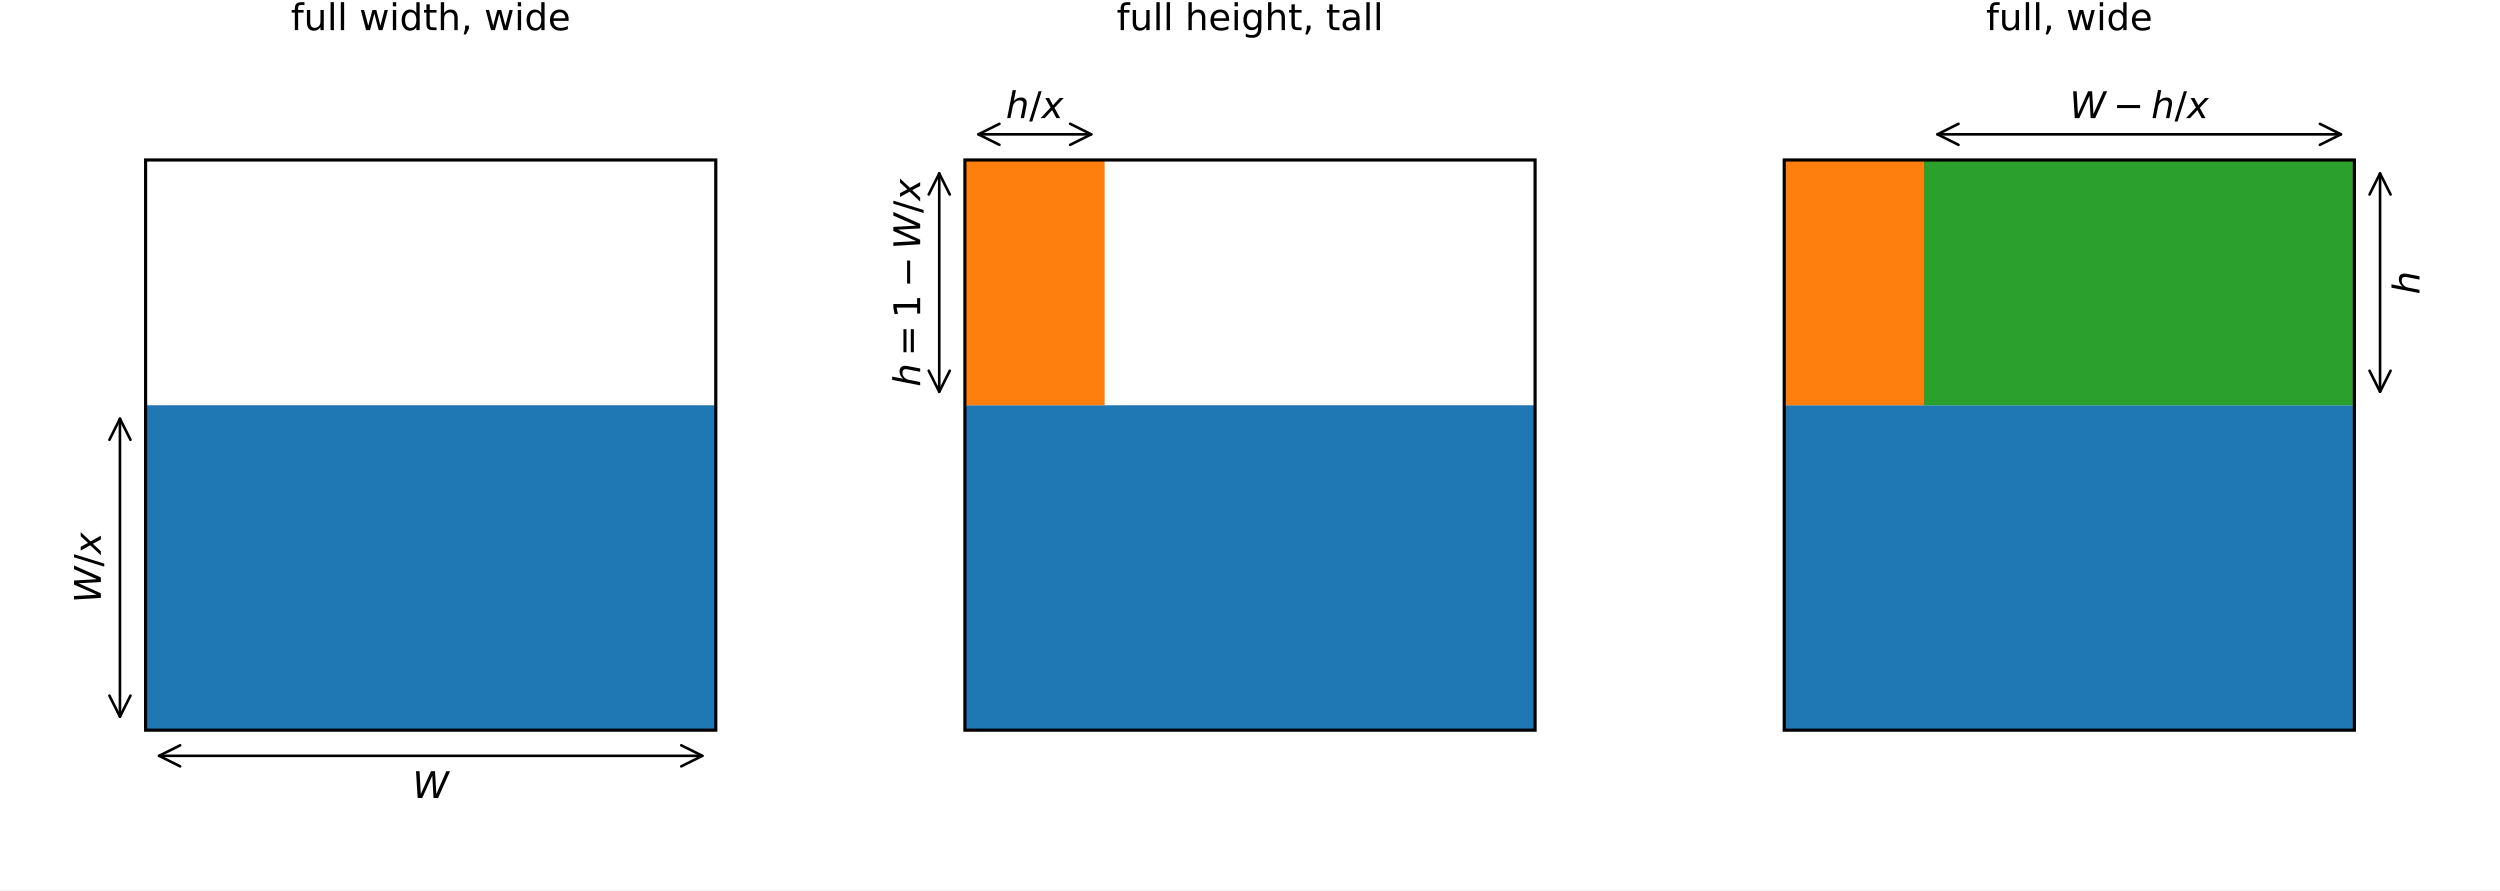
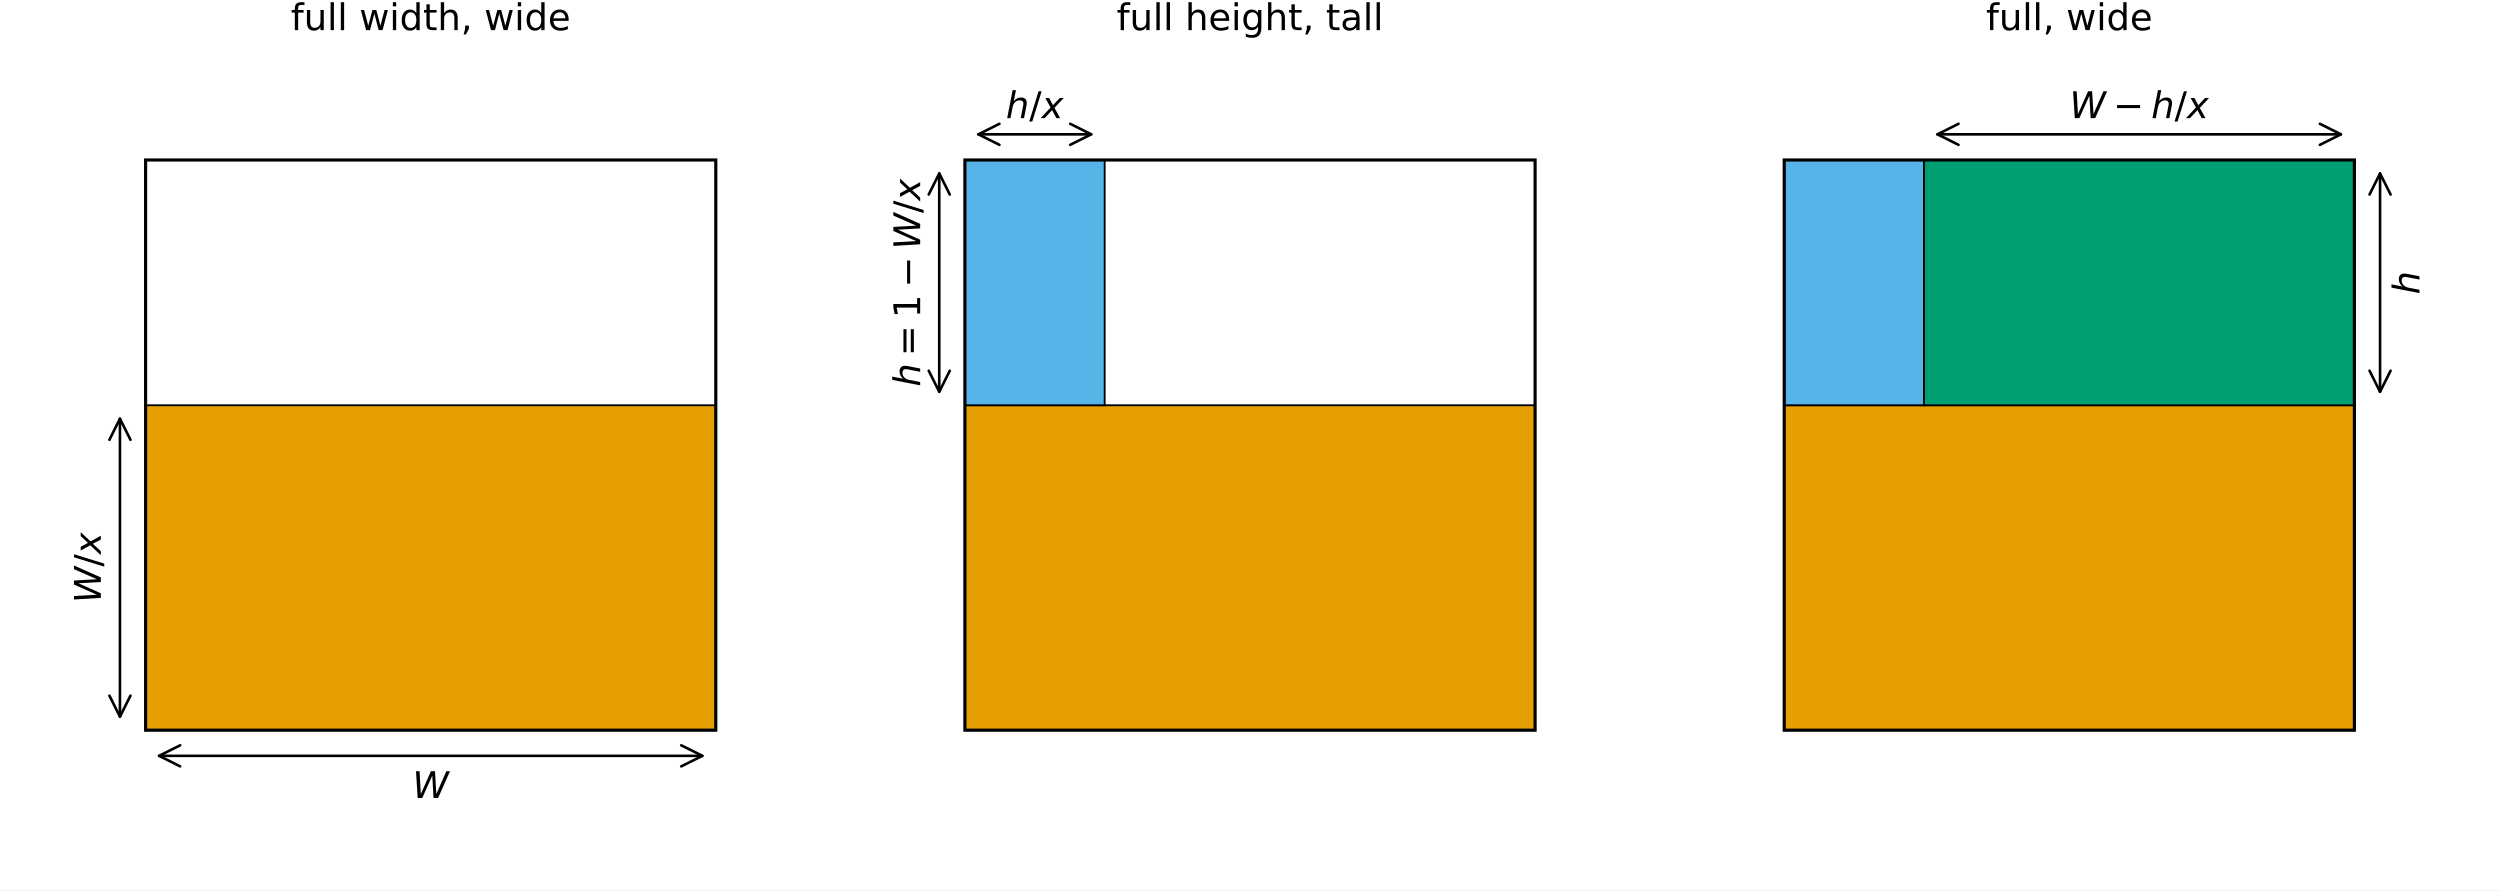
<svg xmlns="http://www.w3.org/2000/svg" xmlns:xlink="http://www.w3.org/1999/xlink" width="475.2pt" height="169.2pt" viewBox="0 0 475.2 169.2" version="1.1">
  <defs>
    <style type="text/css">*{stroke-linejoin: round; stroke-linecap: butt}</style>
  </defs>
  <g id="figure_1">
    <g id="patch_1">
      <path d="M 0 169.2  L 475.2 169.2  L 475.2 0  L 0 0  z " style="fill: #ffffff" />
    </g>
    <g id="axes_1">
      <g id="patch_2">
-         <path d="M 27.676 138.79  L 136.057 138.79  L 136.057 77.031  L 27.676 77.031  z " clip-path="url(#p4a5d325fc0)" style="fill: #1f77b4" />
+         <path d="M 27.676 138.79  L 136.057 138.79  L 136.057 77.031  L 27.676 77.031  z " clip-path="url(#p371fae2d58)" style="fill: #e69f00; stroke: #000000; stroke-width: 0.35; stroke-linejoin: miter" />
      </g>
      <g id="patch_3">
-         <path d="M 27.676 138.79  L 136.057 138.79  L 136.057 30.41  L 27.676 30.41  L 27.676 138.79  z " clip-path="url(#p4a5d325fc0)" style="fill: none; stroke: #000000; stroke-width: 0.6; stroke-linejoin: miter" />
+         <path d="M 27.676 138.79  L 136.057 138.79  L 136.057 30.41  L 27.676 30.41  L 27.676 138.79  z " clip-path="url(#p371fae2d58)" style="fill: none; stroke: #000000; stroke-width: 0.6; stroke-linejoin: miter" />
      </g>
      <g id="patch_4">
        <path d="M 133.497 143.668  Q 81.868 143.668 30.238 143.668  " style="fill: none; stroke: #000000; stroke-width: 0.5; stroke-linecap: round" />
        <path d="M 129.497 141.668  L 133.497 143.668  L 129.497 145.668  " style="fill: none; stroke: #000000; stroke-width: 0.5; stroke-linecap: round" />
        <path d="M 34.238 145.668  L 30.238 143.668  L 34.238 141.668  " style="fill: none; stroke: #000000; stroke-width: 0.5; stroke-linecap: round" />
      </g>
      <g id="text_1">
        <g transform="translate(78.40167 151.696) scale(0.07 -0.07)">
          <defs>
            <path id="DejaVuSans-Oblique-57" d="M 616 4666  L 1228 4666  L 1453 697  L 3213 4666  L 3916 4666  L 4147 697  L 5888 4666  L 6528 4666  L 4453 0  L 3659 0  L 3444 3891  L 1697 0  L 903 0  L 616 4666  z " transform="scale(0.015625)" />
          </defs>
          <use xlink:href="#DejaVuSans-Oblique-57" transform="translate(0 0.09375)" />
        </g>
      </g>
      <g id="patch_5">
        <path d="M 22.799 79.591  Q 22.799 107.91 22.799 136.229  " style="fill: none; stroke: #000000; stroke-width: 0.5; stroke-linecap: round" />
        <path d="M 20.799 83.591  L 22.799 79.591  L 24.799 83.591  " style="fill: none; stroke: #000000; stroke-width: 0.5; stroke-linecap: round" />
        <path d="M 24.799 132.229  L 22.799 136.229  L 20.799 132.229  " style="fill: none; stroke: #000000; stroke-width: 0.5; stroke-linecap: round" />
      </g>
      <g id="text_2">
        <g transform="translate(19.17565 114.6306) rotate(-90) scale(0.07 -0.07)">
          <defs>
            <path id="DejaVuSans-2f" d="M 1625 4666  L 2156 4666  L 531 -594  L 0 -594  L 1625 4666  z " transform="scale(0.015625)" />
            <path id="DejaVuSans-Oblique-78" d="M 3841 3500  L 2234 1784  L 3219 0  L 2559 0  L 1819 1388  L 531 0  L -166 0  L 1556 1844  L 641 3500  L 1300 3500  L 1972 2234  L 3144 3500  L 3841 3500  z " transform="scale(0.015625)" />
          </defs>
          <use xlink:href="#DejaVuSans-Oblique-57" transform="translate(0 0.09375)" />
          <use xlink:href="#DejaVuSans-2f" transform="translate(98.87695 0.09375)" />
          <use xlink:href="#DejaVuSans-Oblique-78" transform="translate(132.5684 0.09375)" />
        </g>
      </g>
      <g id="text_3">
        <g transform="translate(55.2776 5.733333) scale(0.07 -0.07)">
          <defs>
            <path id="DejaVuSans-66" d="M 2375 4863  L 2375 4384  L 1825 4384  Q 1516 4384 1395 4259  Q 1275 4134 1275 3809  L 1275 3500  L 2222 3500  L 2222 3053  L 1275 3053  L 1275 0  L 697 0  L 697 3053  L 147 3053  L 147 3500  L 697 3500  L 697 3744  Q 697 4328 969 4595  Q 1241 4863 1831 4863  L 2375 4863  z " transform="scale(0.015625)" />
            <path id="DejaVuSans-75" d="M 544 1381  L 544 3500  L 1119 3500  L 1119 1403  Q 1119 906 1312 657  Q 1506 409 1894 409  Q 2359 409 2629 706  Q 2900 1003 2900 1516  L 2900 3500  L 3475 3500  L 3475 0  L 2900 0  L 2900 538  Q 2691 219 2414 64  Q 2138 -91 1772 -91  Q 1169 -91 856 284  Q 544 659 544 1381  z M 1991 3584  L 1991 3584  z " transform="scale(0.015625)" />
            <path id="DejaVuSans-6c" d="M 603 4863  L 1178 4863  L 1178 0  L 603 0  L 603 4863  z " transform="scale(0.015625)" />
            <path id="DejaVuSans-20" transform="scale(0.015625)" />
            <path id="DejaVuSans-77" d="M 269 3500  L 844 3500  L 1563 769  L 2278 3500  L 2956 3500  L 3675 769  L 4391 3500  L 4966 3500  L 4050 0  L 3372 0  L 2619 2869  L 1863 0  L 1184 0  L 269 3500  z " transform="scale(0.015625)" />
            <path id="DejaVuSans-69" d="M 603 3500  L 1178 3500  L 1178 0  L 603 0  L 603 3500  z M 603 4863  L 1178 4863  L 1178 4134  L 603 4134  L 603 4863  z " transform="scale(0.015625)" />
            <path id="DejaVuSans-64" d="M 2906 2969  L 2906 4863  L 3481 4863  L 3481 0  L 2906 0  L 2906 525  Q 2725 213 2448 61  Q 2172 -91 1784 -91  Q 1150 -91 751 415  Q 353 922 353 1747  Q 353 2572 751 3078  Q 1150 3584 1784 3584  Q 2172 3584 2448 3432  Q 2725 3281 2906 2969  z M 947 1747  Q 947 1113 1208 752  Q 1469 391 1925 391  Q 2381 391 2643 752  Q 2906 1113 2906 1747  Q 2906 2381 2643 2742  Q 2381 3103 1925 3103  Q 1469 3103 1208 2742  Q 947 2381 947 1747  z " transform="scale(0.015625)" />
            <path id="DejaVuSans-74" d="M 1172 4494  L 1172 3500  L 2356 3500  L 2356 3053  L 1172 3053  L 1172 1153  Q 1172 725 1289 603  Q 1406 481 1766 481  L 2356 481  L 2356 0  L 1766 0  Q 1100 0 847 248  Q 594 497 594 1153  L 594 3053  L 172 3053  L 172 3500  L 594 3500  L 594 4494  L 1172 4494  z " transform="scale(0.015625)" />
            <path id="DejaVuSans-68" d="M 3513 2113  L 3513 0  L 2938 0  L 2938 2094  Q 2938 2591 2744 2837  Q 2550 3084 2163 3084  Q 1697 3084 1428 2787  Q 1159 2491 1159 1978  L 1159 0  L 581 0  L 581 4863  L 1159 4863  L 1159 2956  Q 1366 3272 1645 3428  Q 1925 3584 2291 3584  Q 2894 3584 3203 3211  Q 3513 2838 3513 2113  z " transform="scale(0.015625)" />
            <path id="DejaVuSans-2c" d="M 750 794  L 1409 794  L 1409 256  L 897 -744  L 494 -744  L 750 256  L 750 794  z " transform="scale(0.015625)" />
            <path id="DejaVuSans-65" d="M 3597 1894  L 3597 1613  L 953 1613  Q 991 1019 1311 708  Q 1631 397 2203 397  Q 2534 397 2845 478  Q 3156 559 3463 722  L 3463 178  Q 3153 47 2828 -22  Q 2503 -91 2169 -91  Q 1331 -91 842 396  Q 353 884 353 1716  Q 353 2575 817 3079  Q 1281 3584 2069 3584  Q 2775 3584 3186 3129  Q 3597 2675 3597 1894  z M 3022 2063  Q 3016 2534 2758 2815  Q 2500 3097 2075 3097  Q 1594 3097 1305 2825  Q 1016 2553 972 2059  L 3022 2063  z " transform="scale(0.015625)" />
          </defs>
          <use xlink:href="#DejaVuSans-66" />
          <use xlink:href="#DejaVuSans-75" transform="translate(35.20508 0)" />
          <use xlink:href="#DejaVuSans-6c" transform="translate(98.58398 0)" />
          <use xlink:href="#DejaVuSans-6c" transform="translate(126.3672 0)" />
          <use xlink:href="#DejaVuSans-20" transform="translate(154.1504 0)" />
          <use xlink:href="#DejaVuSans-77" transform="translate(185.9375 0)" />
          <use xlink:href="#DejaVuSans-69" transform="translate(267.7246 0)" />
          <use xlink:href="#DejaVuSans-64" transform="translate(295.5078 0)" />
          <use xlink:href="#DejaVuSans-74" transform="translate(358.9844 0)" />
          <use xlink:href="#DejaVuSans-68" transform="translate(398.1934 0)" />
          <use xlink:href="#DejaVuSans-2c" transform="translate(461.5723 0)" />
          <use xlink:href="#DejaVuSans-20" transform="translate(493.3594 0)" />
          <use xlink:href="#DejaVuSans-77" transform="translate(525.1465 0)" />
          <use xlink:href="#DejaVuSans-69" transform="translate(606.9336 0)" />
          <use xlink:href="#DejaVuSans-64" transform="translate(634.7168 0)" />
          <use xlink:href="#DejaVuSans-65" transform="translate(698.1934 0)" />
        </g>
      </g>
    </g>
    <g id="axes_2">
      <g id="patch_6">
-         <path d="M 183.41 138.79  L 291.79 138.79  L 291.79 77.031  L 183.41 77.031  z " clip-path="url(#p3c1a8e9b7e)" style="fill: #1f77b4" />
+         <path d="M 183.41 138.79  L 291.79 138.79  L 291.79 77.031  L 183.41 77.031  z " clip-path="url(#p2d6370fc7d)" style="fill: #e69f00; stroke: #000000; stroke-width: 0.35; stroke-linejoin: miter" />
      </g>
      <g id="patch_7">
-         <path d="M 183.41 77.031  L 209.976 77.031  L 209.976 30.41  L 183.41 30.41  z " clip-path="url(#p3c1a8e9b7e)" style="fill: #ff7f0e" />
+         <path d="M 183.41 77.031  L 209.976 77.031  L 209.976 30.41  L 183.41 30.41  z " clip-path="url(#p2d6370fc7d)" style="fill: #56b4e9; stroke: #000000; stroke-width: 0.35; stroke-linejoin: miter" />
      </g>
      <g id="patch_8">
-         <path d="M 183.41 138.79  L 291.79 138.79  L 291.79 30.41  L 183.41 30.41  L 183.41 138.79  z " clip-path="url(#p3c1a8e9b7e)" style="fill: none; stroke: #000000; stroke-width: 0.6; stroke-linejoin: miter" />
+         <path d="M 183.41 138.79  L 291.79 138.79  L 291.79 30.41  L 183.41 30.41  L 183.41 138.79  z " clip-path="url(#p2d6370fc7d)" style="fill: none; stroke: #000000; stroke-width: 0.6; stroke-linejoin: miter" />
      </g>
      <g id="patch_9">
        <path d="M 207.416 25.532  Q 196.692 25.532 185.969 25.532  " style="fill: none; stroke: #000000; stroke-width: 0.5; stroke-linecap: round" />
        <path d="M 203.416 23.532  L 207.416 25.532  L 203.416 27.532  " style="fill: none; stroke: #000000; stroke-width: 0.5; stroke-linecap: round" />
        <path d="M 189.969 27.532  L 185.969 25.532  L 189.969 23.532  " style="fill: none; stroke: #000000; stroke-width: 0.5; stroke-linecap: round" />
      </g>
      <g id="text_4">
        <g transform="translate(191.1978 22.45088) scale(0.07 -0.07)">
          <defs>
            <path id="DejaVuSans-Oblique-68" d="M 3566 2113  L 3156 0  L 2578 0  L 2988 2091  Q 3016 2238 3031 2350  Q 3047 2463 3047 2528  Q 3047 2791 2881 2937  Q 2716 3084 2419 3084  Q 1956 3084 1617 2771  Q 1278 2459 1178 1941  L 800 0  L 225 0  L 1172 4863  L 1747 4863  L 1375 2950  Q 1594 3244 1934 3414  Q 2275 3584 2650 3584  Q 3113 3584 3367 3334  Q 3622 3084 3622 2631  Q 3622 2519 3608 2391  Q 3594 2263 3566 2113  z " transform="scale(0.015625)" />
          </defs>
          <use xlink:href="#DejaVuSans-Oblique-68" transform="translate(0 0.015625)" />
          <use xlink:href="#DejaVuSans-2f" transform="translate(63.37891 0.015625)" />
          <use xlink:href="#DejaVuSans-Oblique-78" transform="translate(97.07031 0.015625)" />
        </g>
      </g>
      <g id="patch_10">
        <path d="M 178.532 32.969  Q 178.532 53.719 178.532 74.47  " style="fill: none; stroke: #000000; stroke-width: 0.5; stroke-linecap: round" />
        <path d="M 176.532 36.969  L 178.532 32.969  L 180.532 36.969  " style="fill: none; stroke: #000000; stroke-width: 0.5; stroke-linecap: round" />
        <path d="M 180.532 70.47  L 178.532 74.47  L 176.532 70.47  " style="fill: none; stroke: #000000; stroke-width: 0.5; stroke-linecap: round" />
      </g>
      <g id="text_5">
        <g transform="translate(174.909 73.49508) rotate(-90) scale(0.07 -0.07)">
          <defs>
            <path id="DejaVuSans-3d" d="M 678 2906  L 4684 2906  L 4684 2381  L 678 2381  L 678 2906  z M 678 1631  L 4684 1631  L 4684 1100  L 678 1100  L 678 1631  z " transform="scale(0.015625)" />
            <path id="DejaVuSans-31" d="M 794 531  L 1825 531  L 1825 4091  L 703 3866  L 703 4441  L 1819 4666  L 2450 4666  L 2450 531  L 3481 531  L 3481 0  L 794 0  L 794 531  z " transform="scale(0.015625)" />
            <path id="DejaVuSans-2212" d="M 678 2272  L 4684 2272  L 4684 1741  L 678 1741  L 678 2272  z " transform="scale(0.015625)" />
          </defs>
          <use xlink:href="#DejaVuSans-Oblique-68" transform="translate(0 0.015625)" />
          <use xlink:href="#DejaVuSans-3d" transform="translate(82.86133 0.015625)" />
          <use xlink:href="#DejaVuSans-31" transform="translate(186.1328 0.015625)" />
          <use xlink:href="#DejaVuSans-2212" transform="translate(269.2383 0.015625)" />
          <use xlink:href="#DejaVuSans-Oblique-57" transform="translate(372.5098 0.015625)" />
          <use xlink:href="#DejaVuSans-2f" transform="translate(471.3867 0.015625)" />
          <use xlink:href="#DejaVuSans-Oblique-78" transform="translate(505.0781 0.015625)" />
        </g>
      </g>
      <g id="text_6">
        <g transform="translate(212.2502 5.733333) scale(0.07 -0.07)">
          <defs>
            <path id="DejaVuSans-67" d="M 2906 1791  Q 2906 2416 2648 2759  Q 2391 3103 1925 3103  Q 1463 3103 1205 2759  Q 947 2416 947 1791  Q 947 1169 1205 825  Q 1463 481 1925 481  Q 2391 481 2648 825  Q 2906 1169 2906 1791  z M 3481 434  Q 3481 -459 3084 -895  Q 2688 -1331 1869 -1331  Q 1566 -1331 1297 -1286  Q 1028 -1241 775 -1147  L 775 -588  Q 1028 -725 1275 -790  Q 1522 -856 1778 -856  Q 2344 -856 2625 -561  Q 2906 -266 2906 331  L 2906 616  Q 2728 306 2450 153  Q 2172 0 1784 0  Q 1141 0 747 490  Q 353 981 353 1791  Q 353 2603 747 3093  Q 1141 3584 1784 3584  Q 2172 3584 2450 3431  Q 2728 3278 2906 2969  L 2906 3500  L 3481 3500  L 3481 434  z " transform="scale(0.015625)" />
            <path id="DejaVuSans-61" d="M 2194 1759  Q 1497 1759 1228 1600  Q 959 1441 959 1056  Q 959 750 1161 570  Q 1363 391 1709 391  Q 2188 391 2477 730  Q 2766 1069 2766 1631  L 2766 1759  L 2194 1759  z M 3341 1997  L 3341 0  L 2766 0  L 2766 531  Q 2569 213 2275 61  Q 1981 -91 1556 -91  Q 1019 -91 701 211  Q 384 513 384 1019  Q 384 1609 779 1909  Q 1175 2209 1959 2209  L 2766 2209  L 2766 2266  Q 2766 2663 2505 2880  Q 2244 3097 1772 3097  Q 1472 3097 1187 3025  Q 903 2953 641 2809  L 641 3341  Q 956 3463 1253 3523  Q 1550 3584 1831 3584  Q 2591 3584 2966 3190  Q 3341 2797 3341 1997  z " transform="scale(0.015625)" />
          </defs>
          <use xlink:href="#DejaVuSans-66" />
          <use xlink:href="#DejaVuSans-75" transform="translate(35.20508 0)" />
          <use xlink:href="#DejaVuSans-6c" transform="translate(98.58398 0)" />
          <use xlink:href="#DejaVuSans-6c" transform="translate(126.3672 0)" />
          <use xlink:href="#DejaVuSans-20" transform="translate(154.1504 0)" />
          <use xlink:href="#DejaVuSans-68" transform="translate(185.9375 0)" />
          <use xlink:href="#DejaVuSans-65" transform="translate(249.3164 0)" />
          <use xlink:href="#DejaVuSans-69" transform="translate(310.8398 0)" />
          <use xlink:href="#DejaVuSans-67" transform="translate(338.623 0)" />
          <use xlink:href="#DejaVuSans-68" transform="translate(402.0996 0)" />
          <use xlink:href="#DejaVuSans-74" transform="translate(465.4785 0)" />
          <use xlink:href="#DejaVuSans-2c" transform="translate(504.6875 0)" />
          <use xlink:href="#DejaVuSans-20" transform="translate(536.4746 0)" />
          <use xlink:href="#DejaVuSans-74" transform="translate(568.2617 0)" />
          <use xlink:href="#DejaVuSans-61" transform="translate(607.4707 0)" />
          <use xlink:href="#DejaVuSans-6c" transform="translate(668.75 0)" />
          <use xlink:href="#DejaVuSans-6c" transform="translate(696.5332 0)" />
        </g>
      </g>
    </g>
    <g id="axes_3">
      <g id="patch_11">
-         <path d="M 339.143 138.79  L 447.524 138.79  L 447.524 77.031  L 339.143 77.031  z " clip-path="url(#pbaff631f59)" style="fill: #1f77b4" />
+         <path d="M 339.143 138.79  L 447.524 138.79  L 447.524 77.031  L 339.143 77.031  z " clip-path="url(#p67ded2a581)" style="fill: #e69f00; stroke: #000000; stroke-width: 0.35; stroke-linejoin: miter" />
      </g>
      <g id="patch_12">
-         <path d="M 339.143 77.031  L 365.709 77.031  L 365.709 30.41  L 339.143 30.41  z " clip-path="url(#pbaff631f59)" style="fill: #ff7f0e" />
+         <path d="M 339.143 77.031  L 365.709 77.031  L 365.709 30.41  L 339.143 30.41  z " clip-path="url(#p67ded2a581)" style="fill: #56b4e9; stroke: #000000; stroke-width: 0.35; stroke-linejoin: miter" />
      </g>
      <g id="patch_13">
-         <path d="M 365.709 77.031  L 447.524 77.031  L 447.524 30.41  L 365.709 30.41  z " clip-path="url(#pbaff631f59)" style="fill: #2ca02c" />
+         <path d="M 365.709 77.031  L 447.524 77.031  L 447.524 30.41  L 365.709 30.41  z " clip-path="url(#p67ded2a581)" style="fill: #009e73; stroke: #000000; stroke-width: 0.35; stroke-linejoin: miter" />
      </g>
      <g id="patch_14">
-         <path d="M 339.143 138.79  L 447.524 138.79  L 447.524 30.41  L 339.143 30.41  L 339.143 138.79  z " clip-path="url(#pbaff631f59)" style="fill: none; stroke: #000000; stroke-width: 0.6; stroke-linejoin: miter" />
+         <path d="M 339.143 138.79  L 447.524 138.79  L 447.524 30.41  L 339.143 30.41  L 339.143 138.79  z " clip-path="url(#p67ded2a581)" style="fill: none; stroke: #000000; stroke-width: 0.6; stroke-linejoin: miter" />
      </g>
      <g id="patch_15">
        <path d="M 444.962 25.532  Q 406.616 25.532 368.271 25.532  " style="fill: none; stroke: #000000; stroke-width: 0.5; stroke-linecap: round" />
        <path d="M 440.962 23.532  L 444.962 25.532  L 440.962 27.532  " style="fill: none; stroke: #000000; stroke-width: 0.5; stroke-linecap: round" />
        <path d="M 372.271 27.532  L 368.271 25.532  L 372.271 23.532  " style="fill: none; stroke: #000000; stroke-width: 0.5; stroke-linecap: round" />
      </g>
      <g id="text_7">
        <g transform="translate(393.3866 22.45088) scale(0.07 -0.07)">
          <use xlink:href="#DejaVuSans-Oblique-57" transform="translate(0 0.015625)" />
          <use xlink:href="#DejaVuSans-2212" transform="translate(118.3594 0.015625)" />
          <use xlink:href="#DejaVuSans-Oblique-68" transform="translate(221.6309 0.015625)" />
          <use xlink:href="#DejaVuSans-2f" transform="translate(285.0098 0.015625)" />
          <use xlink:href="#DejaVuSans-Oblique-78" transform="translate(318.7012 0.015625)" />
        </g>
      </g>
      <g id="patch_16">
        <path d="M 452.401 32.969  Q 452.401 53.719 452.401 74.47  " style="fill: none; stroke: #000000; stroke-width: 0.5; stroke-linecap: round" />
        <path d="M 450.401 36.969  L 452.401 32.969  L 454.401 36.969  " style="fill: none; stroke: #000000; stroke-width: 0.5; stroke-linecap: round" />
        <path d="M 454.401 70.47  L 452.401 74.47  L 450.401 70.47  " style="fill: none; stroke: #000000; stroke-width: 0.5; stroke-linecap: round" />
      </g>
      <g id="text_8">
        <g transform="translate(459.8875 55.96008) rotate(-90) scale(0.07 -0.07)">
          <use xlink:href="#DejaVuSans-Oblique-68" transform="translate(0 0.015625)" />
        </g>
      </g>
      <g id="text_9">
        <g transform="translate(377.5035 5.733333) scale(0.07 -0.07)">
          <use xlink:href="#DejaVuSans-66" />
          <use xlink:href="#DejaVuSans-75" transform="translate(35.20508 0)" />
          <use xlink:href="#DejaVuSans-6c" transform="translate(98.58398 0)" />
          <use xlink:href="#DejaVuSans-6c" transform="translate(126.3672 0)" />
          <use xlink:href="#DejaVuSans-2c" transform="translate(154.1504 0)" />
          <use xlink:href="#DejaVuSans-20" transform="translate(185.9375 0)" />
          <use xlink:href="#DejaVuSans-77" transform="translate(217.7246 0)" />
          <use xlink:href="#DejaVuSans-69" transform="translate(299.5117 0)" />
          <use xlink:href="#DejaVuSans-64" transform="translate(327.2949 0)" />
          <use xlink:href="#DejaVuSans-65" transform="translate(390.7715 0)" />
        </g>
      </g>
    </g>
  </g>
  <defs>
-     <clipPath id="p4a5d325fc0">
+     <clipPath id="p371fae2d58">
      <rect x="6" y="8.733" width="151.733" height="151.733" />
    </clipPath>
-     <clipPath id="p3c1a8e9b7e">
+     <clipPath id="p2d6370fc7d">
      <rect x="161.733" y="8.733" width="151.733" height="151.733" />
    </clipPath>
-     <clipPath id="pbaff631f59">
+     <clipPath id="p67ded2a581">
      <rect x="317.467" y="8.733" width="151.733" height="151.733" />
    </clipPath>
  </defs>
</svg>
